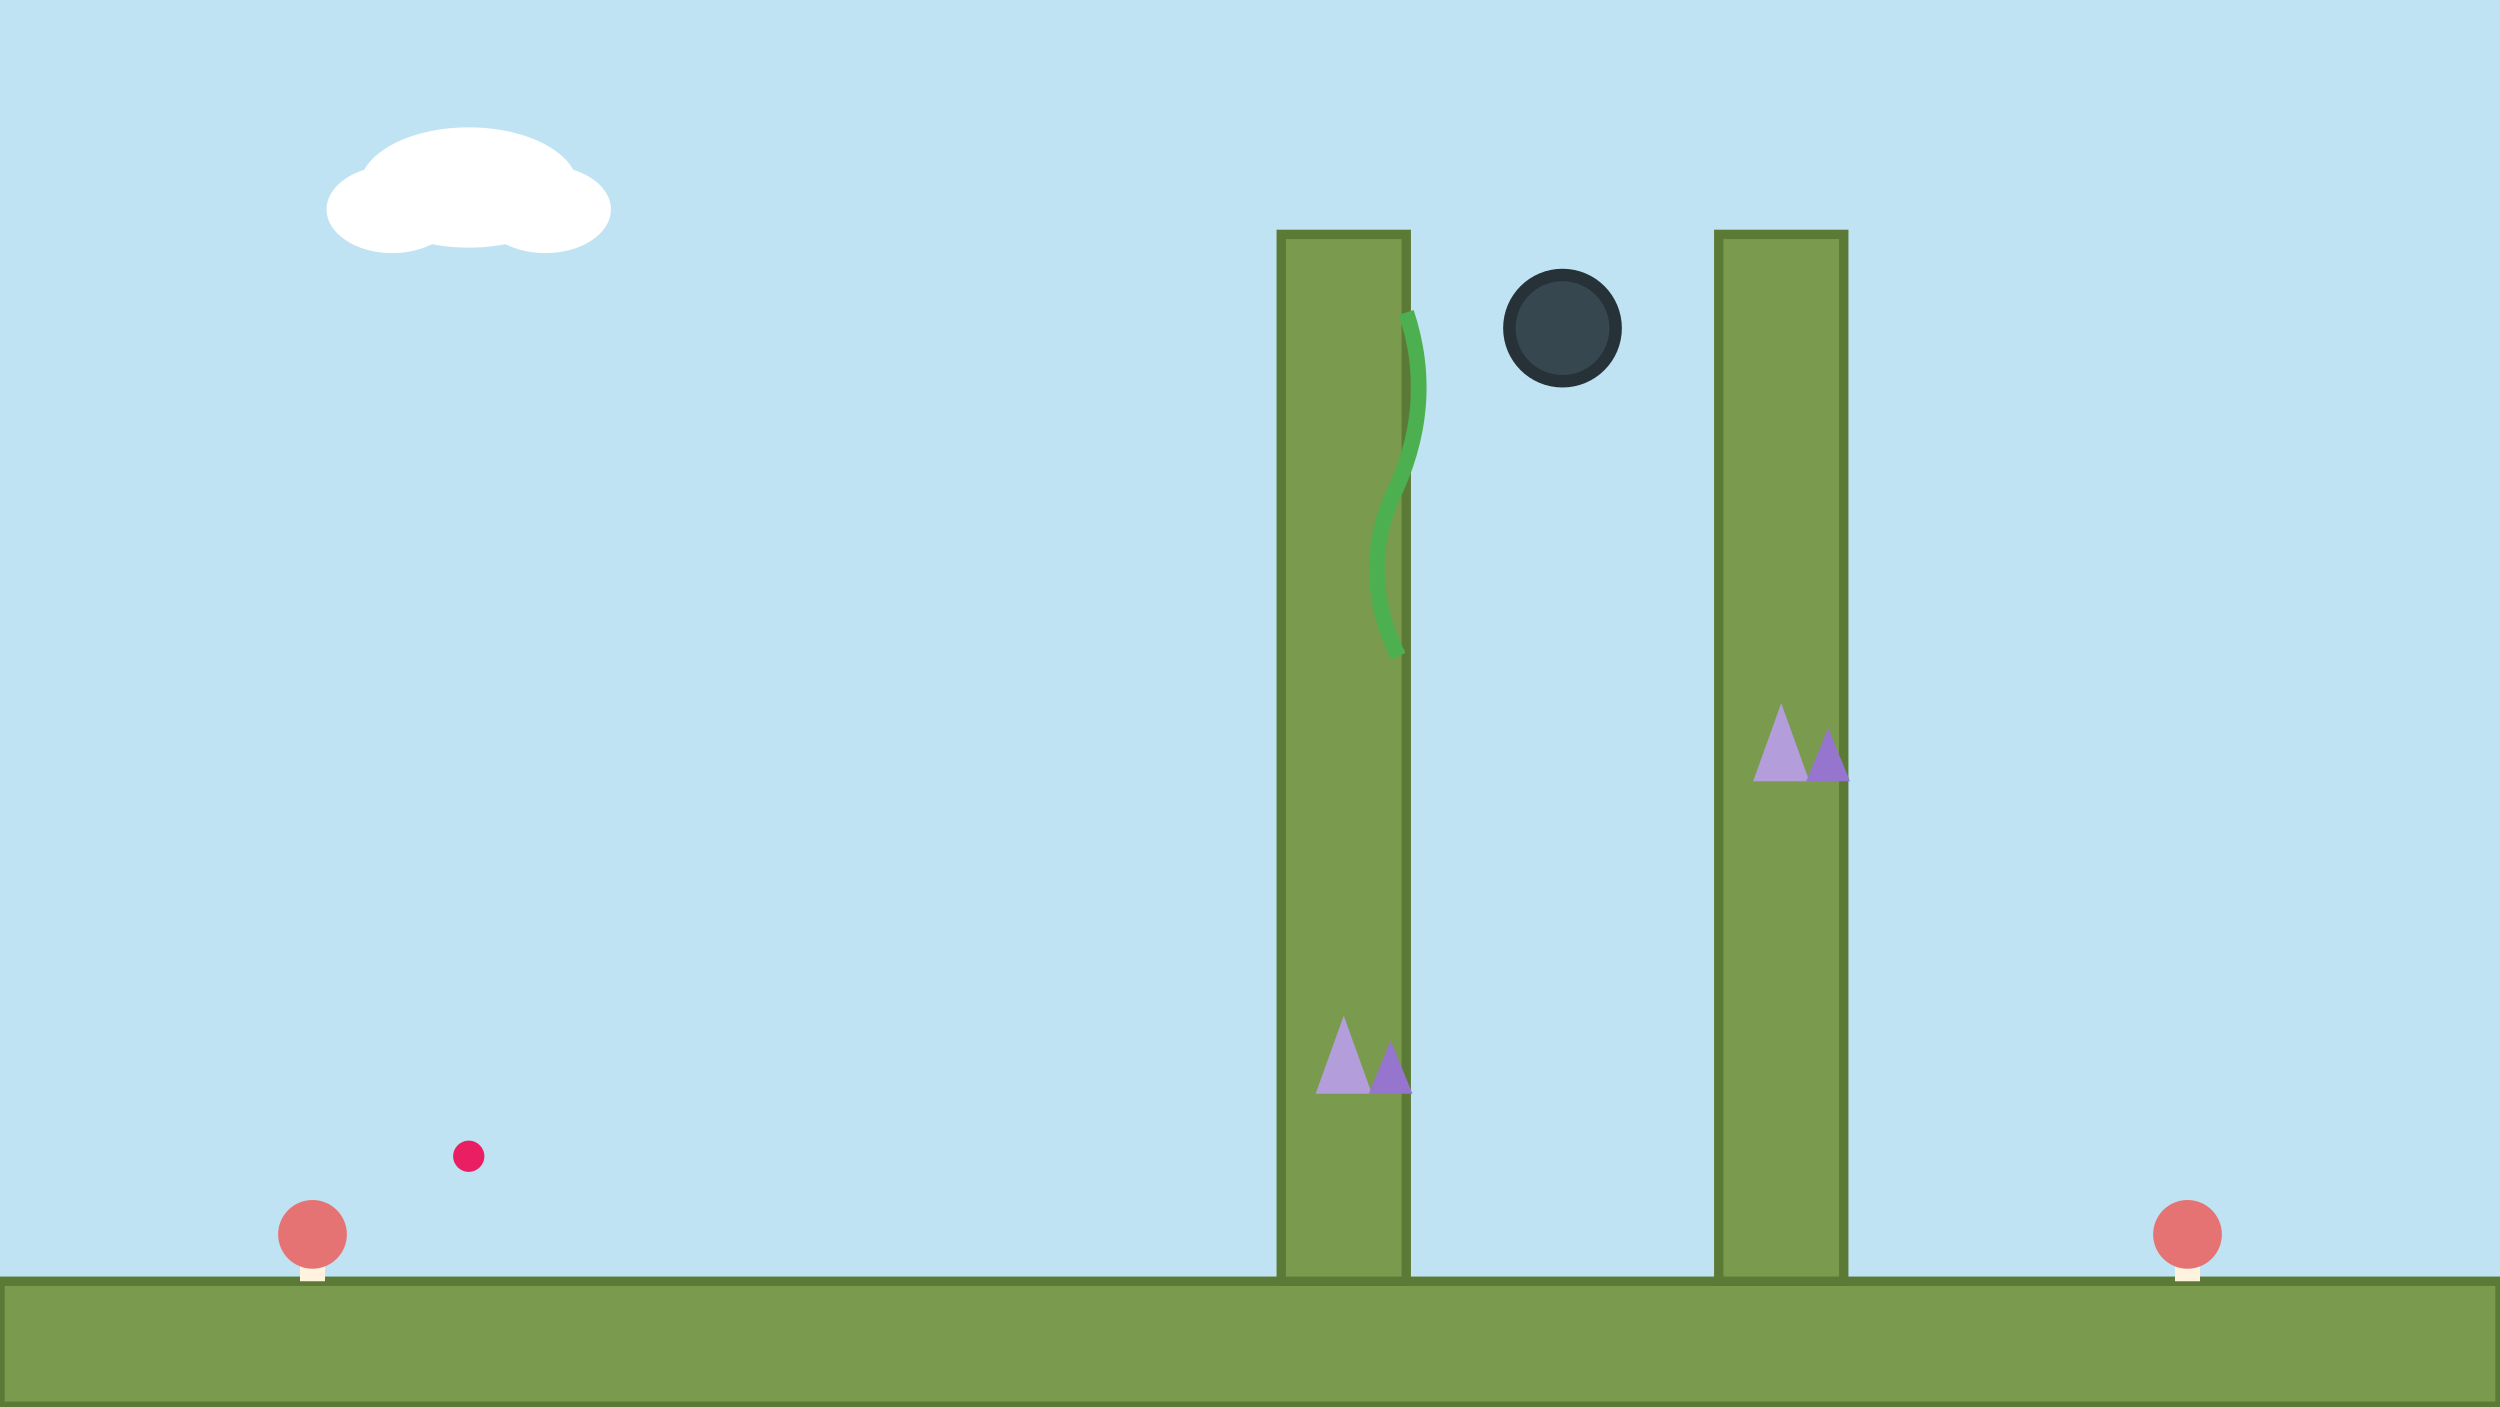
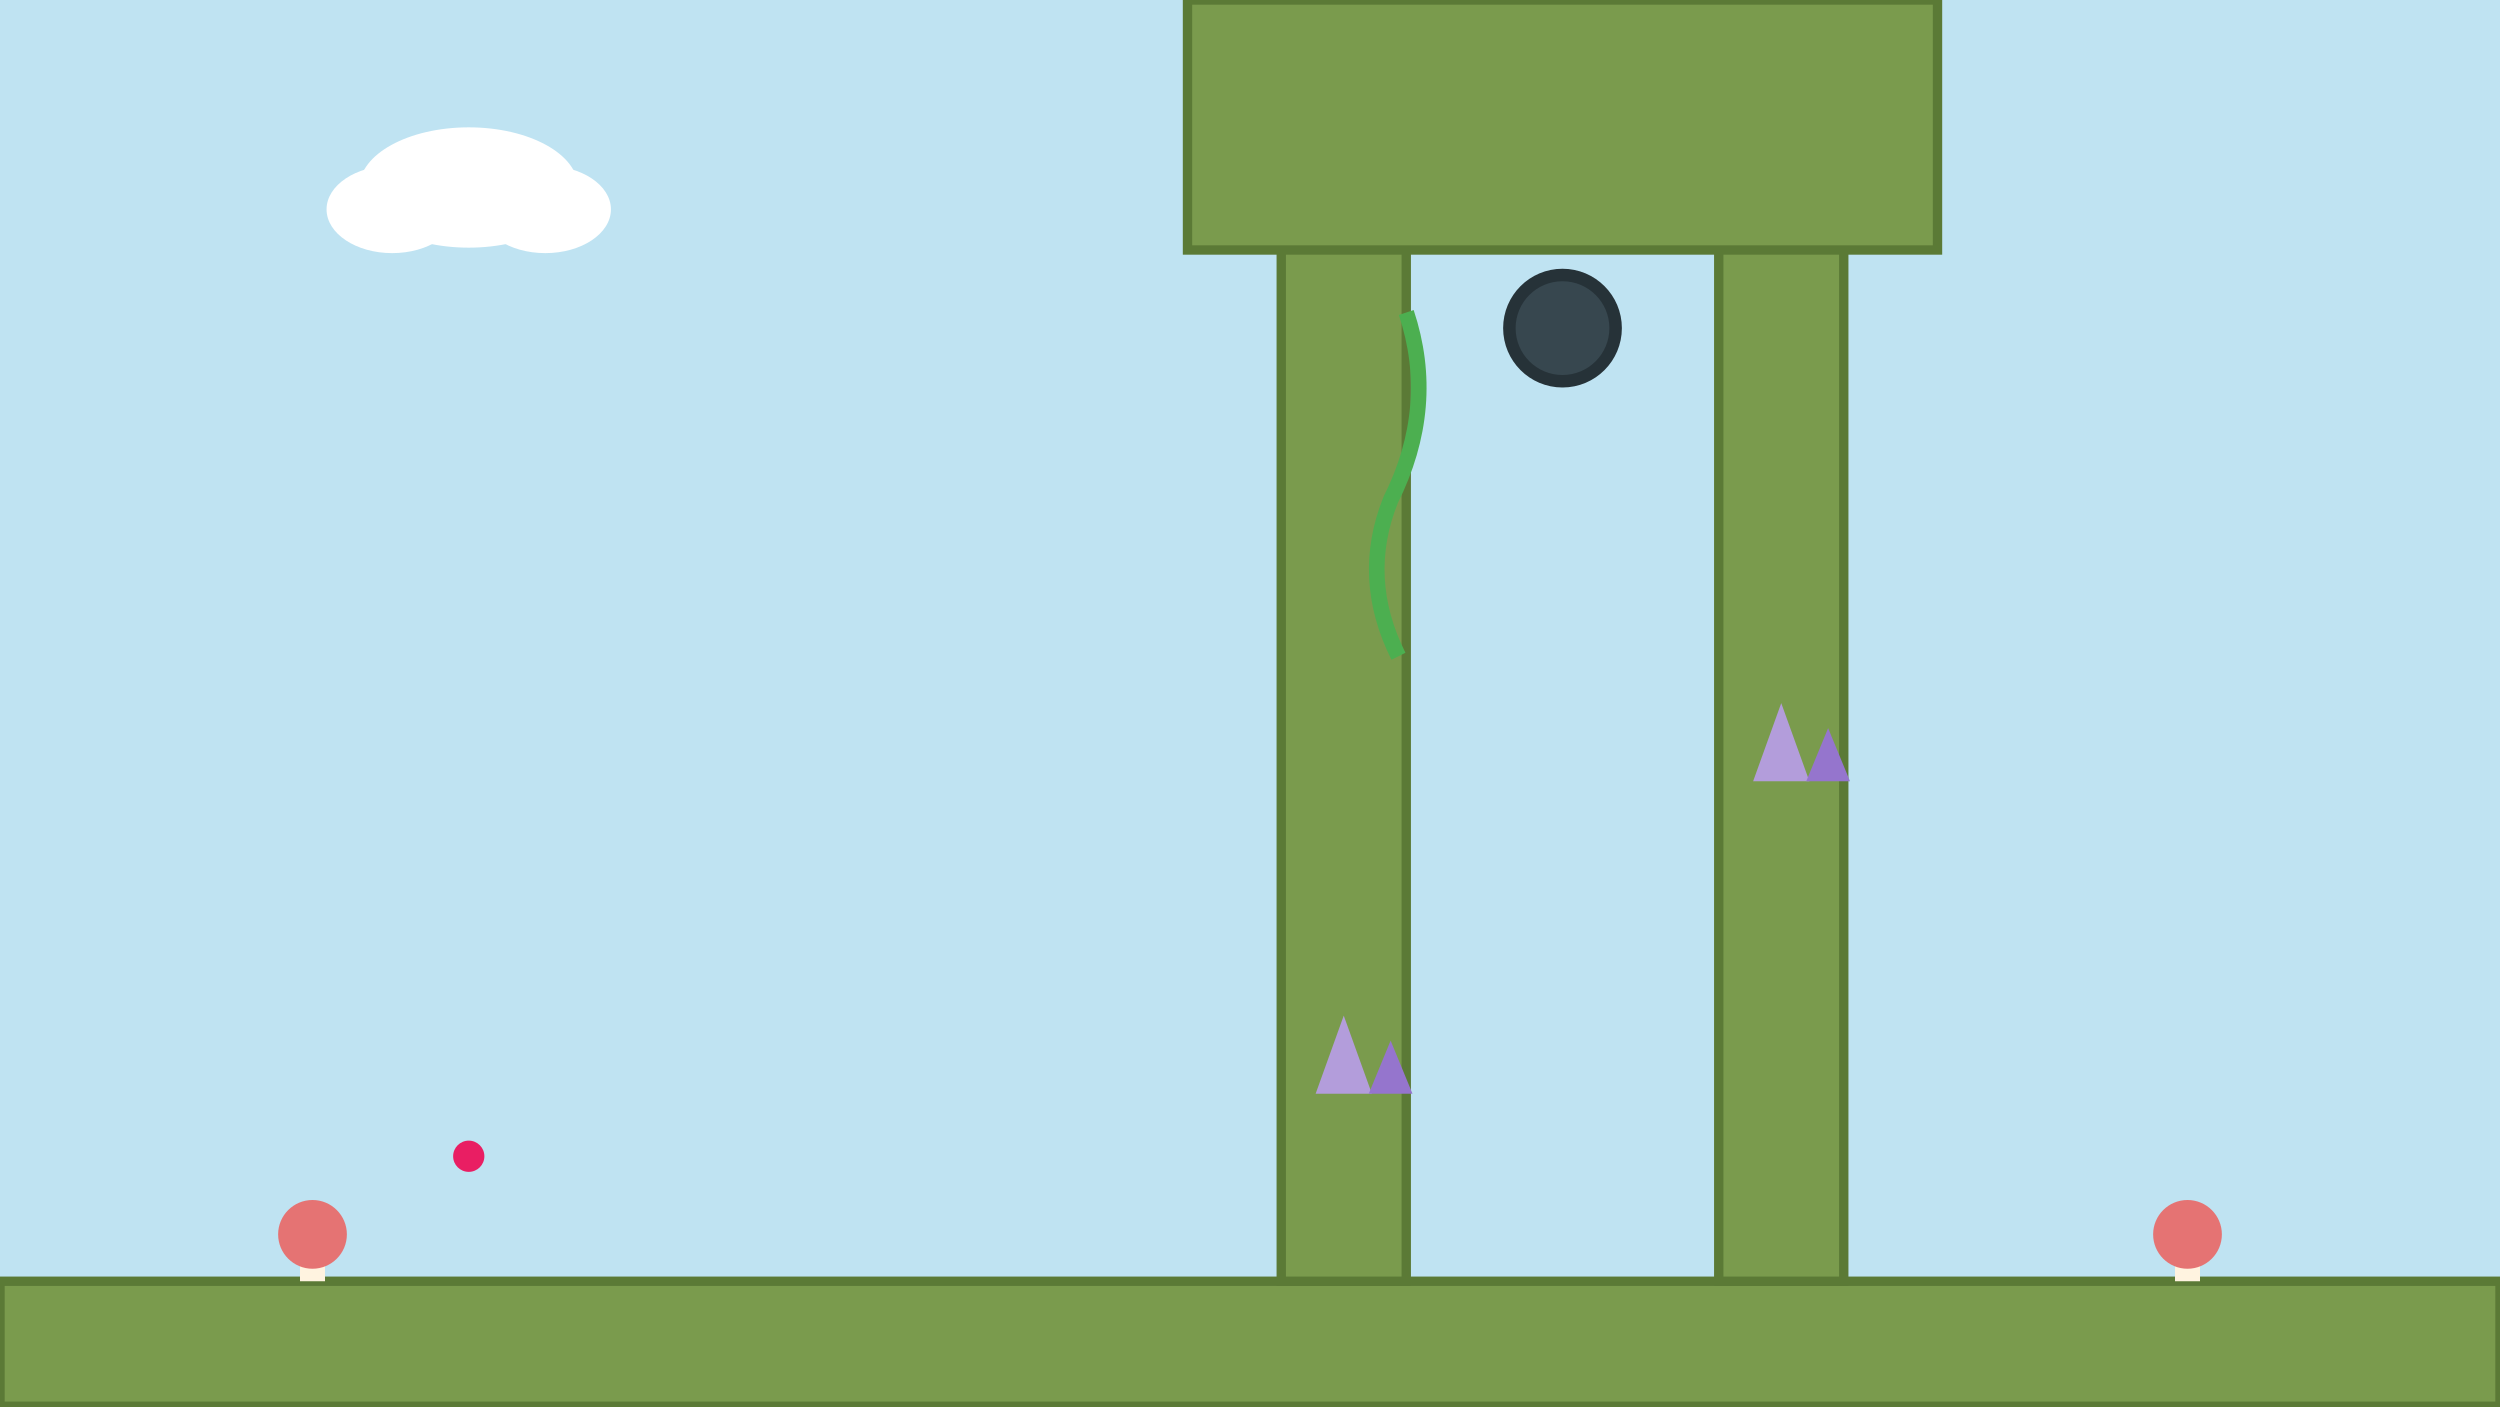
<svg xmlns="http://www.w3.org/2000/svg" width="1600" height="900" viewBox="0 0 1600 900">
  <rect width="1600" height="900" fill="#bfe3f2" />
  <polygon class="boundary" points="0,820 1600,820 1600,900 0,900" fill="#7a9b4d" stroke="#5b7a36" stroke-width="6" />
  <polygon class="boundary" points="820,150 900,150 900,820 820,820" fill="#7a9b4d" stroke="#5b7a36" stroke-width="6" />
  <polygon class="boundary" points="1100,150 1180,150 1180,820 1100,820" fill="#7a9b4d" stroke="#5b7a36" stroke-width="6" />
+   <polygon class="boundary" points="760,0 1240,0 1240,160 760,160" fill="#7a9b4d" stroke="#5b7a36" stroke-width="6" />
  <polygon points="860,650 878,700 842,700" fill="#b39ddb" />
  <polygon points="890,666 904,700 876,700" fill="#9575cd" />
  <polygon points="1140,450 1158,500 1122,500" fill="#b39ddb" />
  <polygon points="1170,466 1184,500 1156,500" fill="#9575cd" />
  <rect x="192" y="794" width="16" height="26" fill="#fff3e0" />
  <circle cx="200" cy="790" r="22" fill="#e57373" />
  <rect x="1392" y="794" width="16" height="26" fill="#fff3e0" />
  <circle cx="1400" cy="790" r="22" fill="#e57373" />
  <path d="M900,200 q20,60 -10,120 q-20,50 5,100" stroke="#4caf50" stroke-width="10" fill="none" />
  <g fill="#ffffff">
    <ellipse cx="300" cy="120" rx="70" ry="38.5" />
    <ellipse cx="251.0" cy="134.0" rx="42.0" ry="28.0" />
    <ellipse cx="349.0" cy="134.0" rx="42.0" ry="28.0" />
  </g>
  <circle class="pipe" cx="1000" cy="210" r="34" fill="#37474f" stroke="#263238" stroke-width="8" />
  <circle class="spawn" cx="300" cy="740" r="10" fill="#e91e63" />
</svg>
